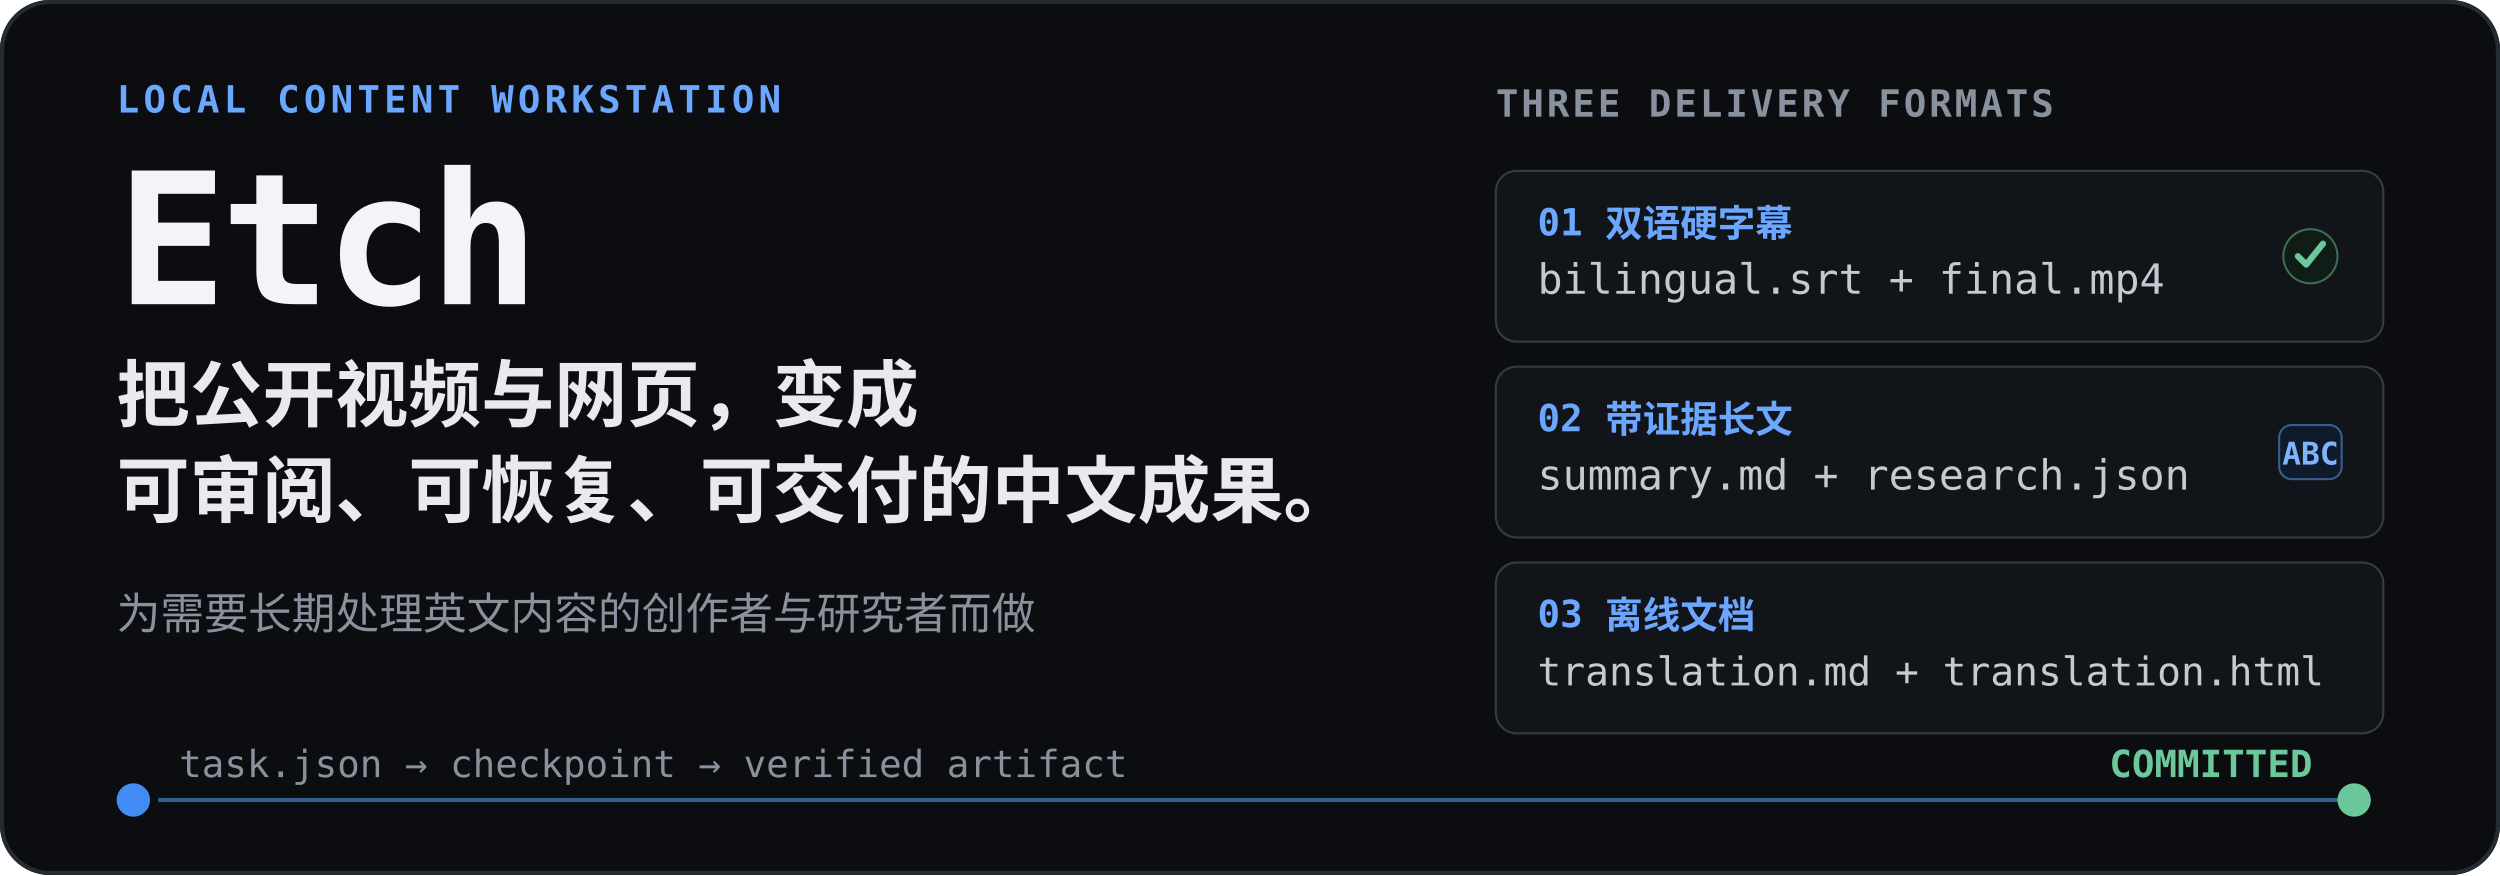
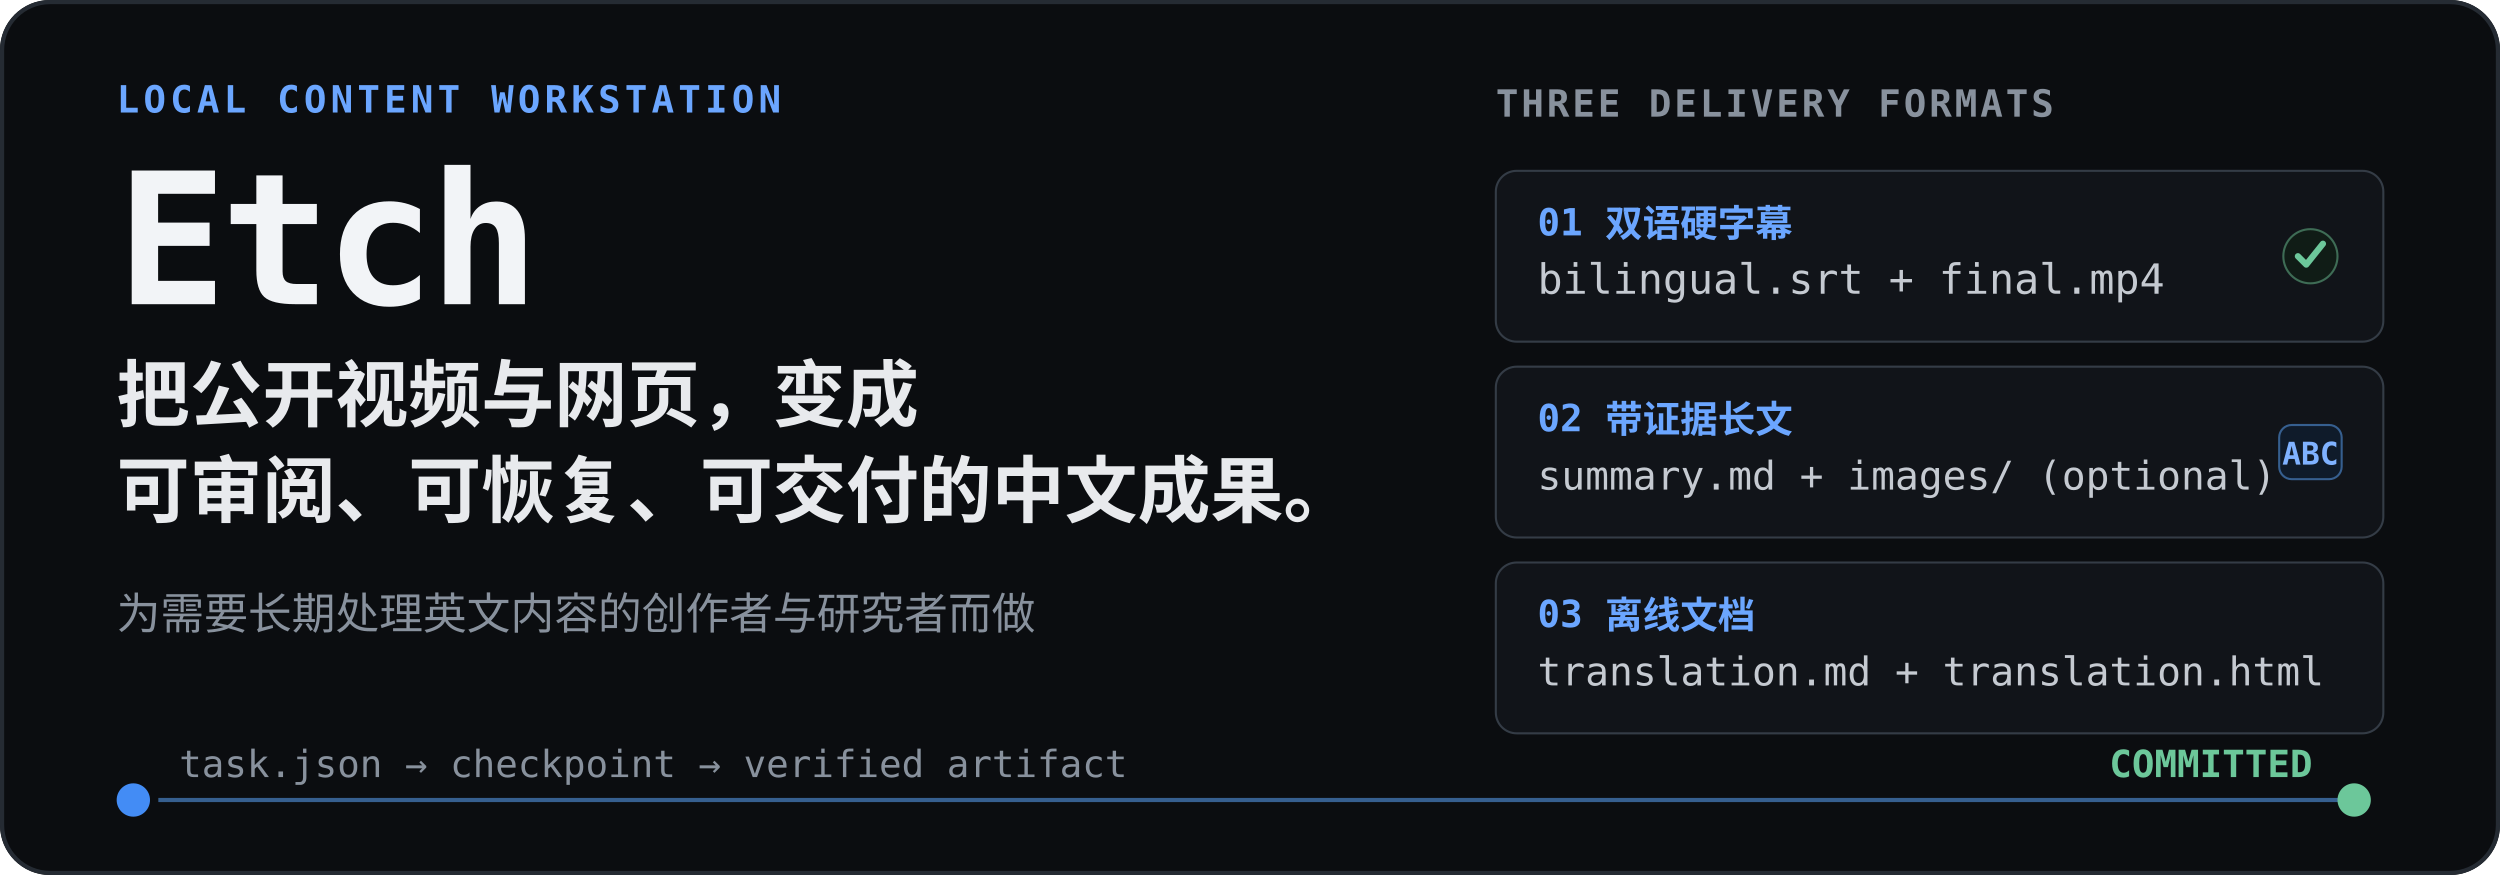
<svg xmlns="http://www.w3.org/2000/svg" width="1200" height="420" viewBox="0 0 1200 420" role="img" aria-labelledby="title desc">
  <rect width="1200" height="420" rx="24" fill="#0B0D10" />
  <rect x="1" y="1" width="1198" height="418" rx="23" fill="none" stroke="#252B33" stroke-width="2" />
  <g id="title-block" transform="translate(56 54)">
    <text x="0" y="0" fill="#6BA6FF" font-family="ui-monospace, SFMono-Regular, Menlo, 'PingFang SC', monospace" font-size="18" font-weight="700" letter-spacing="2">LOCAL CONTENT WORKSTATION</text>
    <text x="0" y="92" fill="#F2F4F7" font-family="ui-monospace, SFMono-Regular, Menlo, monospace" font-size="88" font-weight="760" letter-spacing="-3">Etch</text>
    <text x="0" y="148" fill="#E8EAED" font-family="-apple-system, BlinkMacSystemFont, 'Segoe UI', 'PingFang SC', sans-serif" font-size="35" font-weight="650">把公开视频与网页，变成</text>
    <text x="0" y="194" fill="#E8EAED" font-family="-apple-system, BlinkMacSystemFont, 'Segoe UI', 'PingFang SC', sans-serif" font-size="35" font-weight="650">可审阅、可恢复、可交付的中文成果。</text>
    <text x="0" y="248" fill="#88919D" font-family="-apple-system, BlinkMacSystemFont, 'Segoe UI', 'PingFang SC', sans-serif" font-size="21">为需要长期处理英文内容的创作者与研究者而做</text>
  </g>
  <g id="output-proof" transform="translate(718 44)">
    <text x="0" y="12" fill="#88919D" font-family="ui-monospace, SFMono-Regular, Menlo, 'PingFang SC', monospace" font-size="18" font-weight="650" letter-spacing="1.4">THREE DELIVERY FORMATS</text>
    <g transform="translate(0 38)">
      <rect width="426" height="82" rx="10" fill="#111419" stroke="#343C46" />
      <text x="20" y="31" fill="#6BA6FF" font-family="ui-monospace, SFMono-Regular, Menlo, 'PingFang SC', monospace" font-size="18" font-weight="700">01  双语硬字幕</text>
      <text x="20" y="59" fill="#C5CAD1" font-family="ui-monospace, SFMono-Regular, Menlo, monospace" font-size="20">bilingual.srt  +  final.mp4</text>
      <circle cx="391" cy="41" r="13" fill="#101C16" stroke="#3E6C55" />
      <path d="M385 41l4 4 8-10" fill="none" stroke="#6CC79A" stroke-width="3" stroke-linecap="round" stroke-linejoin="round" />
    </g>
    <g transform="translate(0 132)">
      <rect width="426" height="82" rx="10" fill="#111419" stroke="#343C46" />
      <text x="20" y="31" fill="#6BA6FF" font-family="ui-monospace, SFMono-Regular, Menlo, 'PingFang SC', monospace" font-size="18" font-weight="700">02  带证据长文</text>
-       <text x="20" y="59" fill="#C5CAD1" font-family="ui-monospace, SFMono-Regular, Menlo, monospace" font-size="20">summary.md  +  research.json</text>
+       <text x="20" y="59" fill="#C5CAD1" font-family="ui-monospace, SFMono-Regular, Menlo, monospace" font-size="19">summary.md  +  images/ (optional)</text>
      <rect x="376" y="28" width="30" height="26" rx="6" fill="#0F1B2A" stroke="#365F8F" />
      <text x="391" y="47" fill="#7FB2FF" text-anchor="middle" font-family="ui-monospace, SFMono-Regular, Menlo, monospace" font-size="15" font-weight="750">ABC</text>
    </g>
    <g transform="translate(0 226)">
      <rect width="426" height="82" rx="10" fill="#111419" stroke="#343C46" />
      <text x="20" y="31" fill="#6BA6FF" font-family="ui-monospace, SFMono-Regular, Menlo, 'PingFang SC', monospace" font-size="18" font-weight="700">03  离线文档</text>
      <text x="20" y="59" fill="#C5CAD1" font-family="ui-monospace, SFMono-Regular, Menlo, monospace" font-size="19">translation.md + translation.html</text>
    </g>
  </g>
  <g id="recovery-rail" transform="translate(56 366)">
    <circle cx="8" cy="18" r="8" fill="#438CF5" />
    <path d="M20 18H1074" stroke="#365F8F" stroke-width="2" />
    <circle cx="1074" cy="18" r="8" fill="#6CC79A" />
    <text x="30" y="7" fill="#88919D" font-family="ui-monospace, SFMono-Regular, Menlo, 'PingFang SC', monospace" font-size="18">task.json  →  checkpoint  →  verified artifact</text>
    <text x="1054" y="7" fill="#6CC79A" text-anchor="end" font-family="ui-monospace, SFMono-Regular, Menlo, 'PingFang SC', monospace" font-size="18" font-weight="700">COMMITTED</text>
  </g>
</svg>
